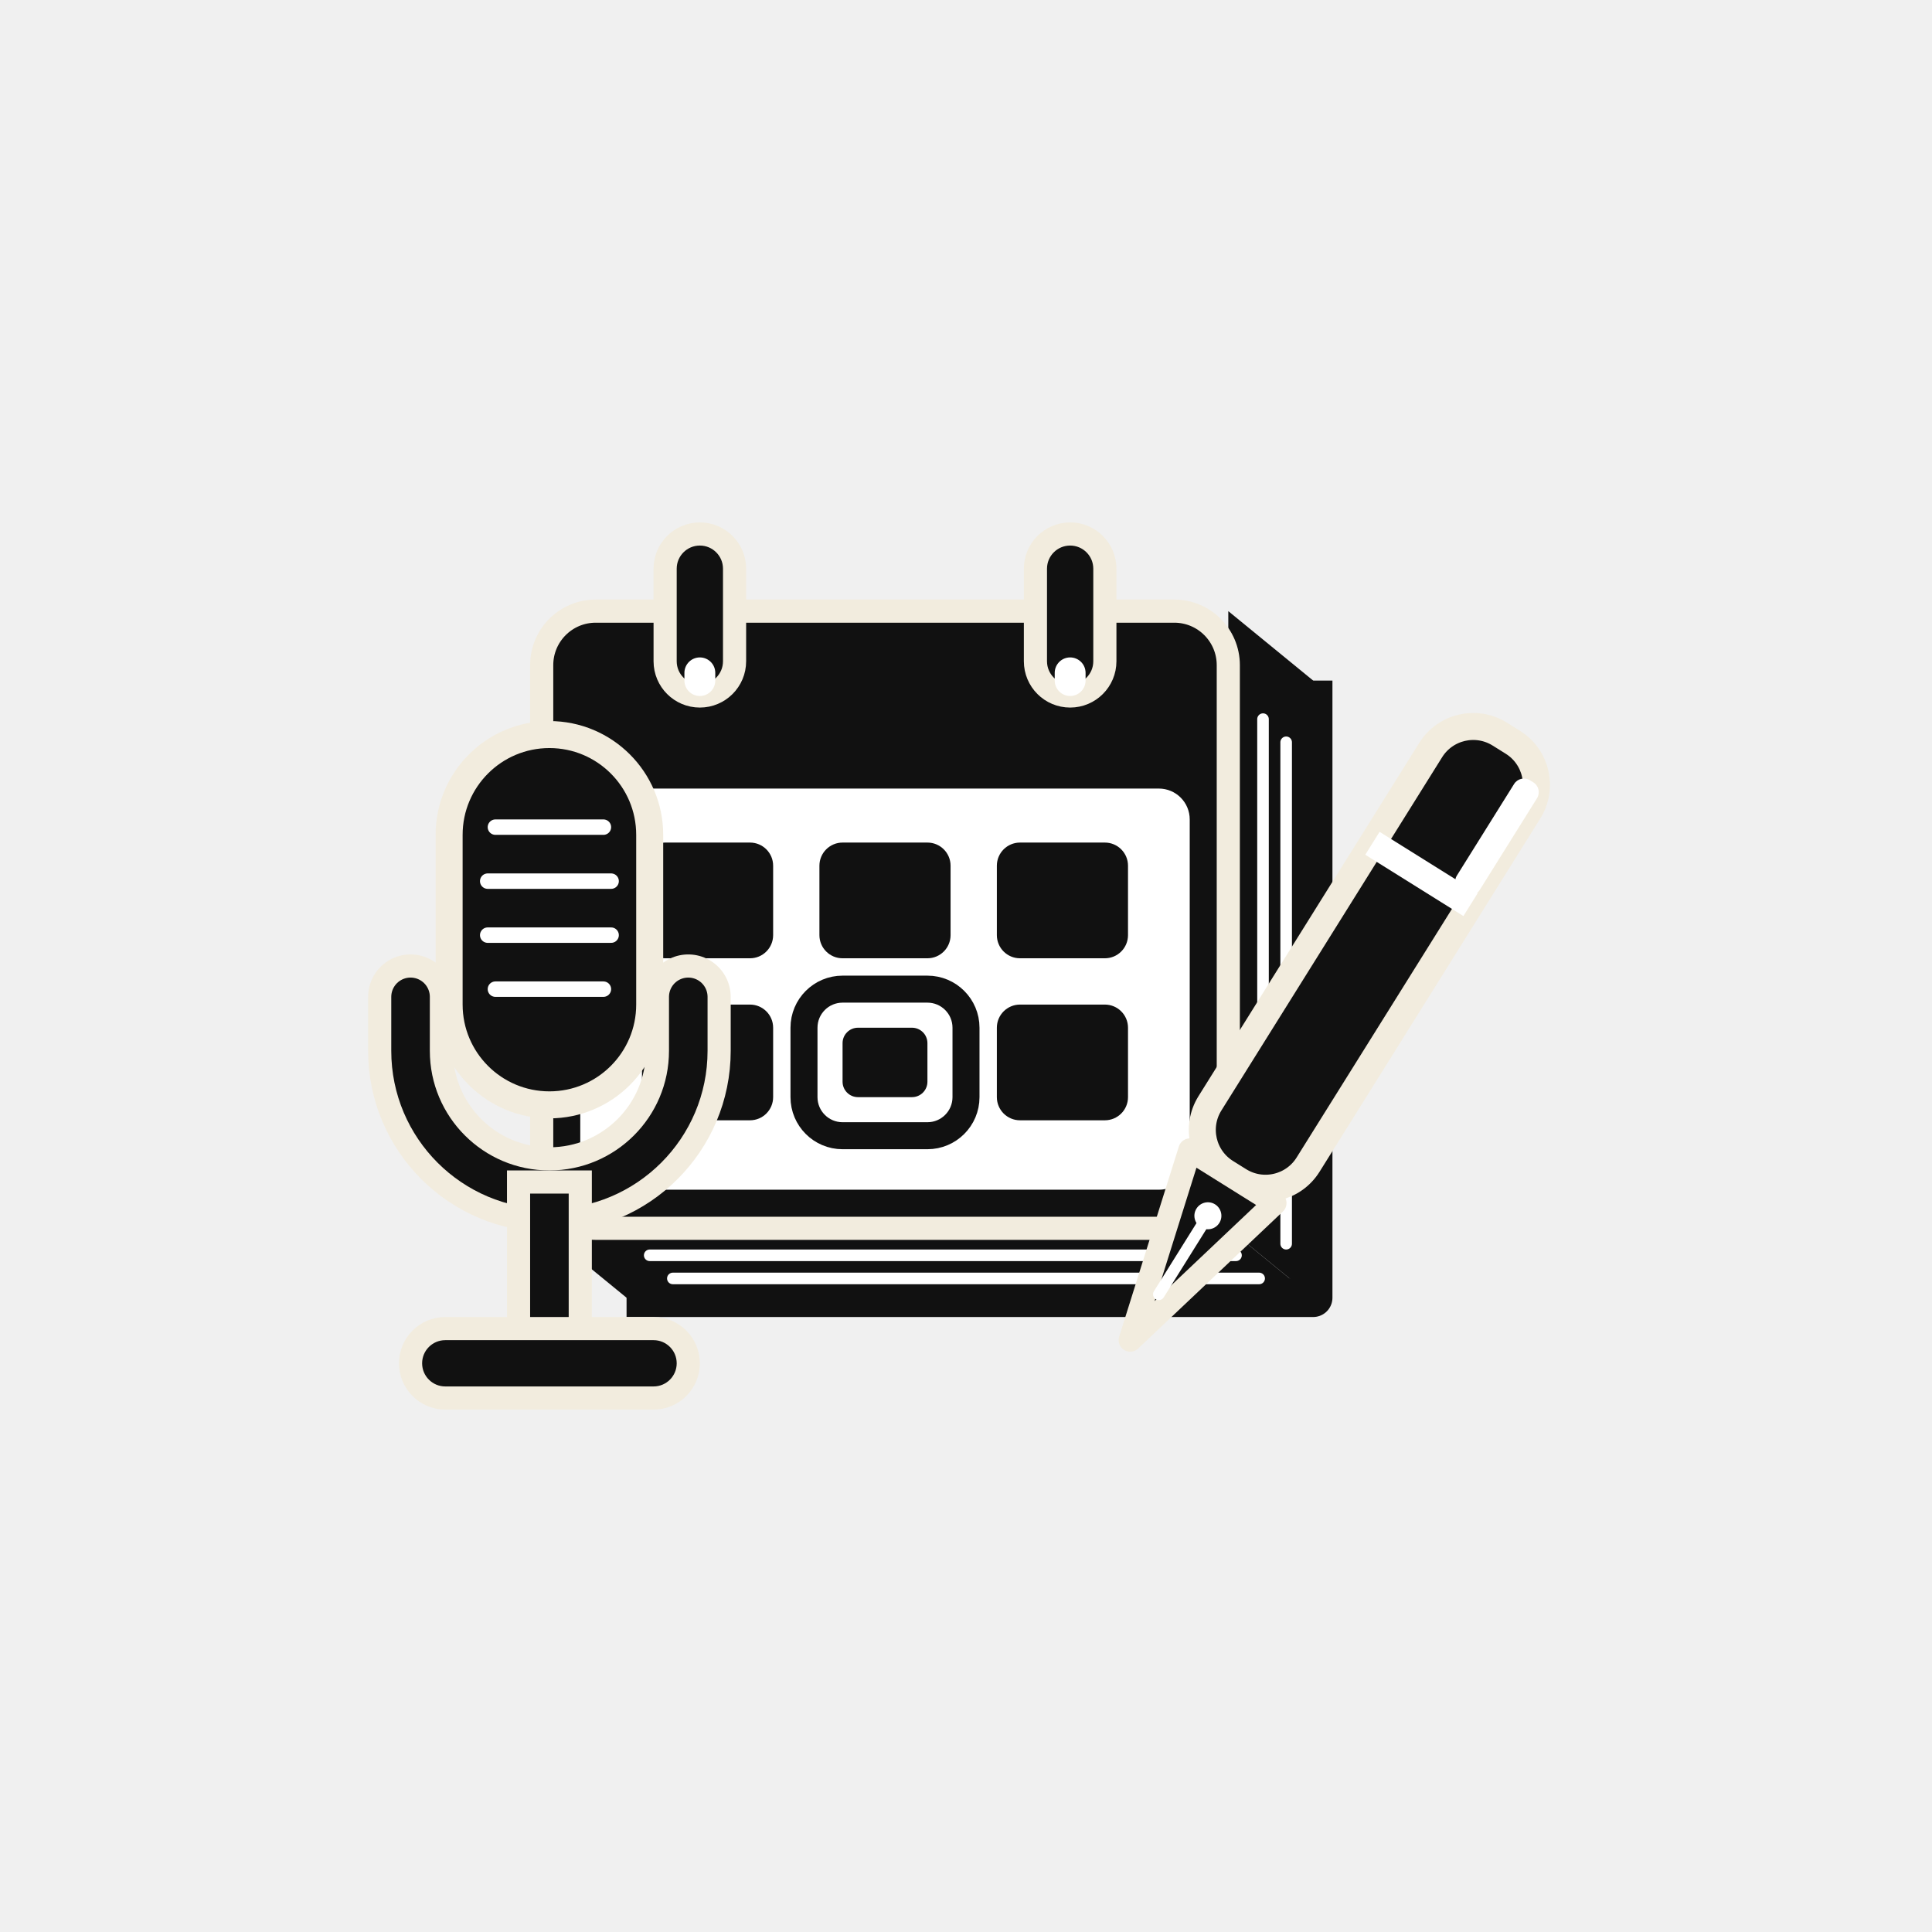
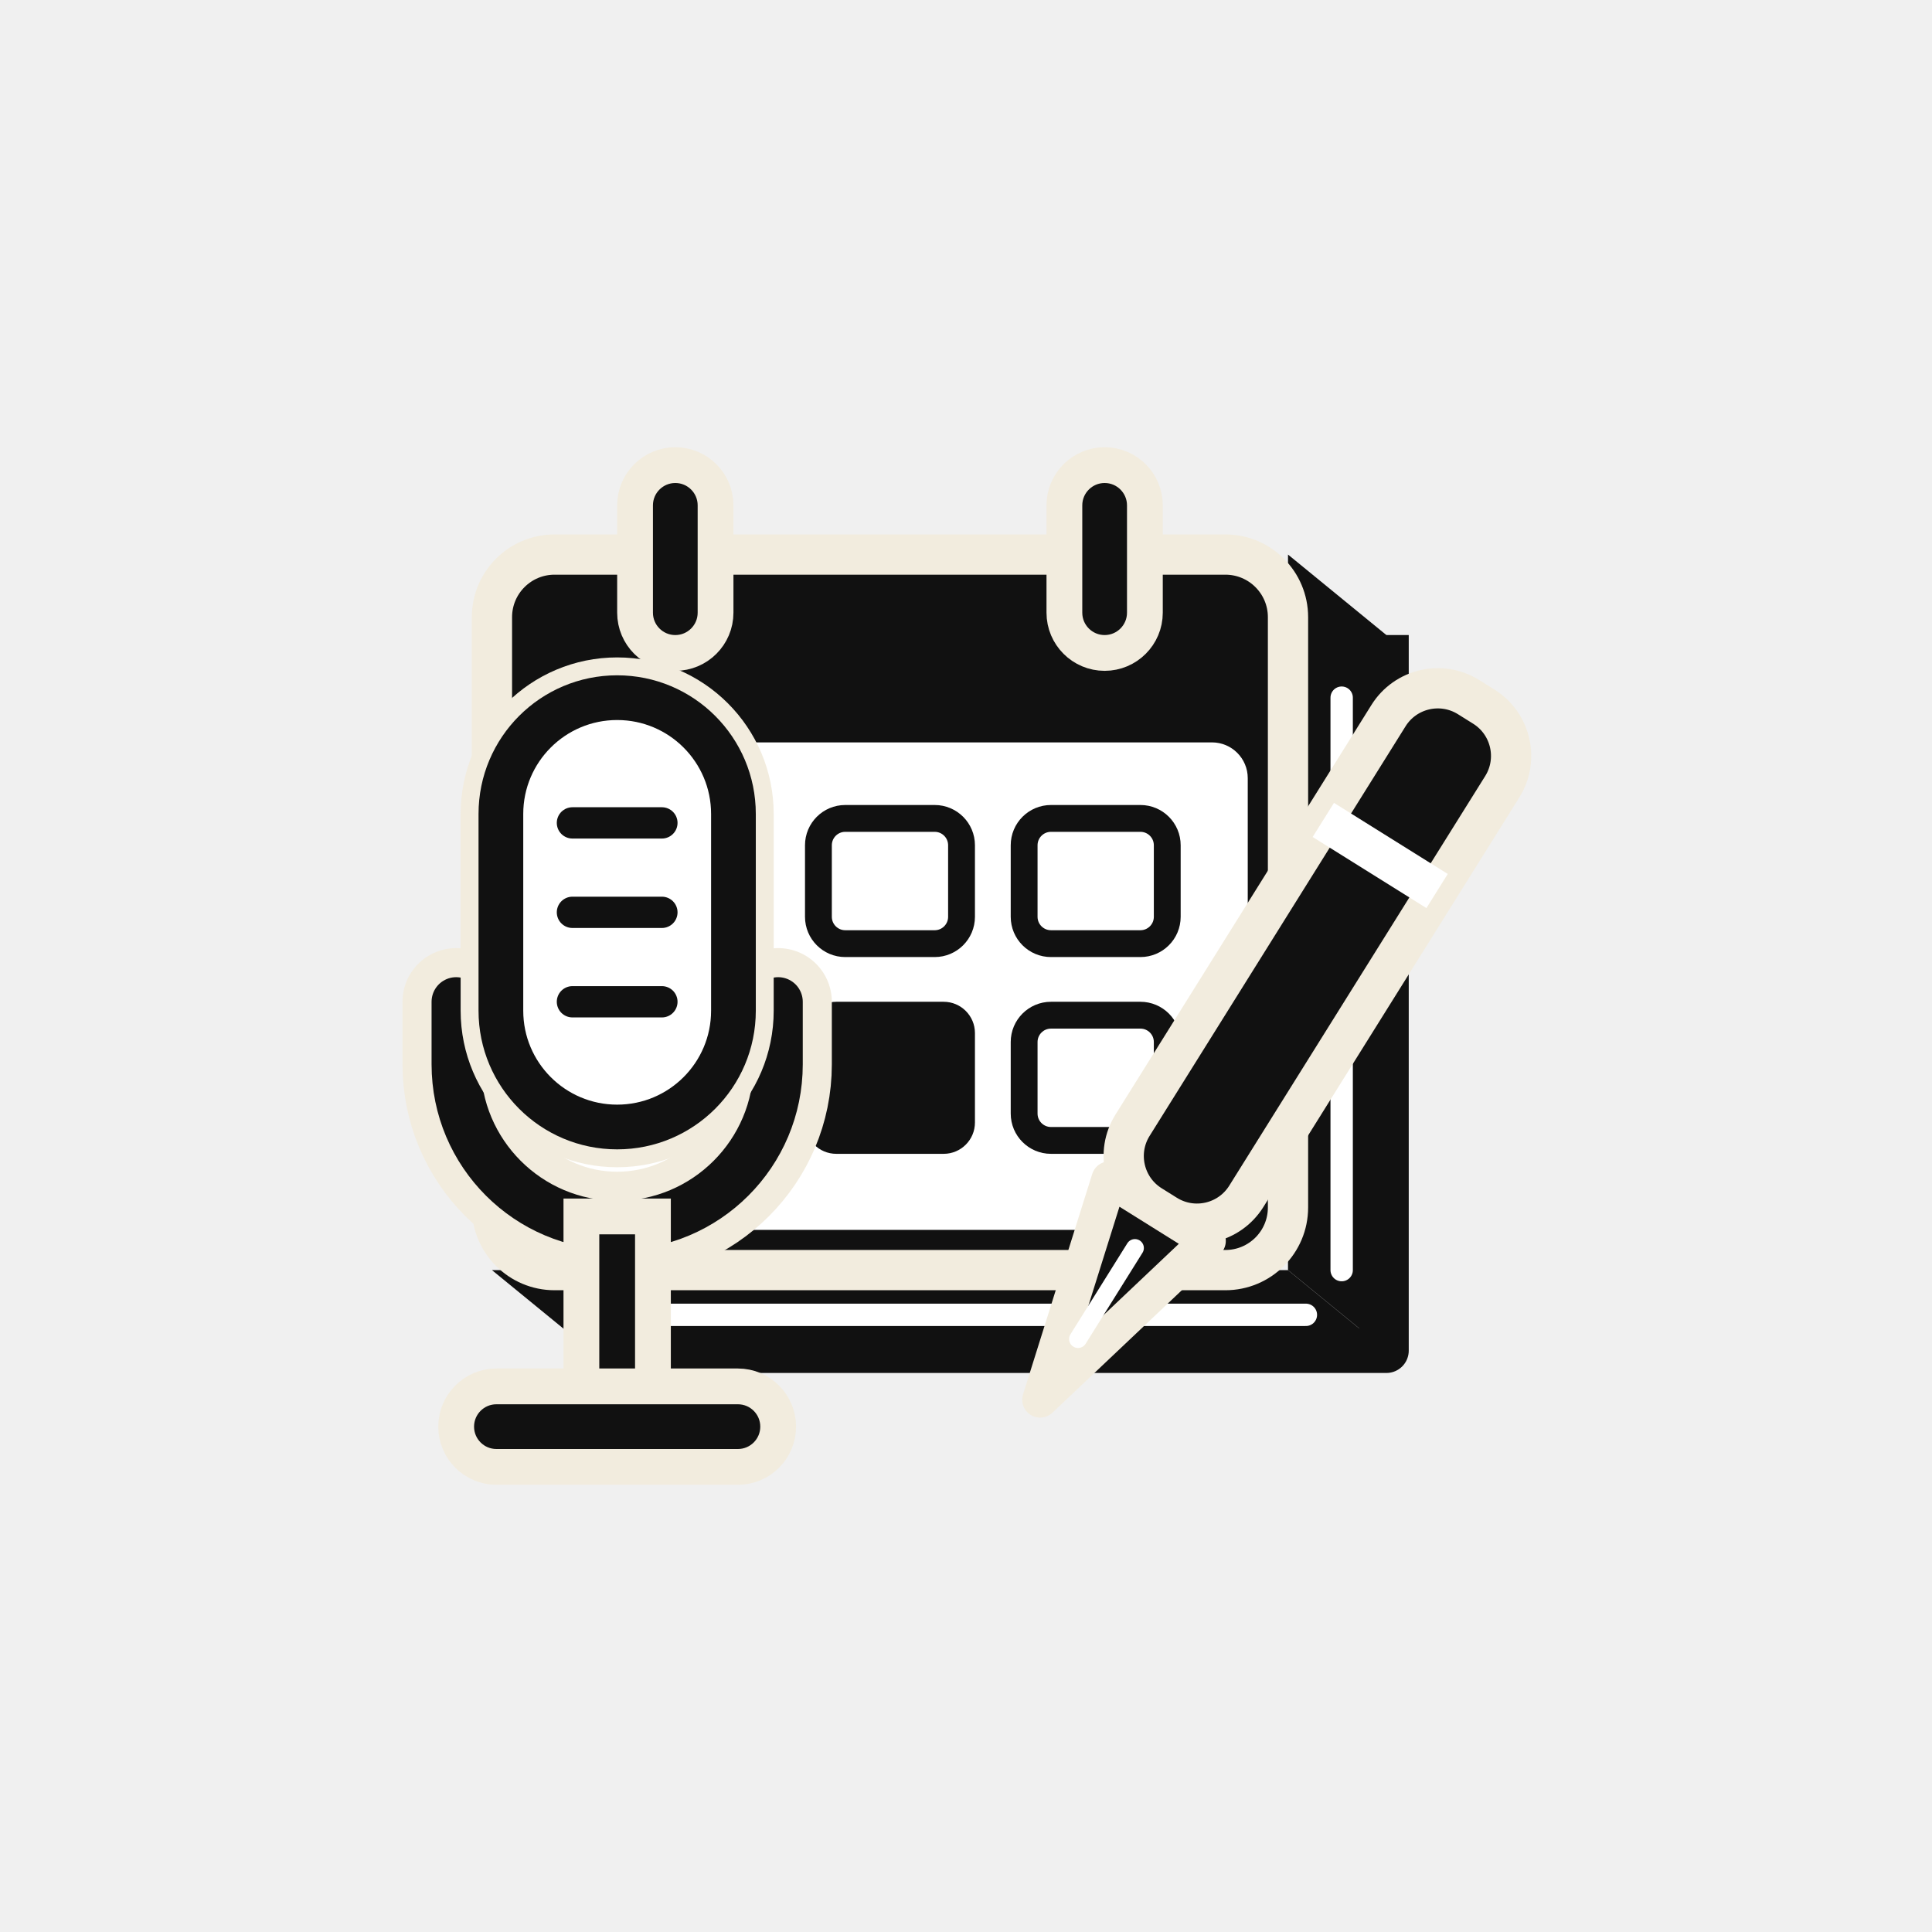
<svg xmlns="http://www.w3.org/2000/svg" viewBox="0 0 432 432" width="432" height="432">
-   <g transform="translate(216 216) scale(0.8625) translate(-222 -204)">
+   <g transform="translate(216 216) scale(1) translate(-218 -204)">
    <path d="M290 112 L312 130 L312 290 L290 272 Z" fill="#111111" />
    <path d="M112 272 L290 272 L312 290 L134 290 Z" fill="#111111" />
    <path d="M134 290 L312 290 L312 130" fill="none" stroke="#111111" stroke-width="10" stroke-linejoin="round" />
-     <g stroke="#FFFFFF" stroke-width="3" stroke-linecap="round" fill="none">
-       <line x1="140" y1="279" x2="292" y2="279" />
-       <line x1="146" y1="285" x2="298" y2="285" />
-       <line x1="299" y1="140" x2="299" y2="270" />
-       <line x1="305" y1="146" x2="305" y2="276" />
+     <g stroke="#FFFFFF" stroke-width="5" stroke-linecap="round" fill="none">
+       <line x1="146" y1="282" x2="294" y2="282" />
+       <line x1="302" y1="144" x2="302" y2="272" />
    </g>
-     <rect x="112" y="112" width="178" height="160" rx="14" fill="#111111" stroke="#F2ECDE" stroke-width="6" />
-     <rect x="122" y="158" width="158" height="104" rx="8" fill="#FFFFFF" />
-     <g fill="#111111">
-       <rect x="138" y="172" width="34" height="30" rx="6" />
-       <rect x="184" y="172" width="34" height="30" rx="6" />
-       <rect x="230" y="172" width="34" height="30" rx="6" />
-       <rect x="138" y="214" width="34" height="30" rx="6" />
-       <rect x="230" y="214" width="34" height="30" rx="6" />
+     <rect x="112" y="112" width="178" height="160" rx="14" fill="#111111" stroke="#F2ECDE" stroke-width="9" />
+     <rect x="121" y="154" width="160" height="109" rx="8" fill="#FFFFFF" />
+     <g fill="none" stroke="#111111" stroke-width="6">
+       <rect x="139" y="171" width="32" height="28" rx="6" />
+       <rect x="185" y="171" width="32" height="28" rx="6" />
+       <rect x="231" y="171" width="32" height="28" rx="6" />
+       <rect x="139" y="215" width="32" height="28" rx="6" />
+       <rect x="231" y="215" width="32" height="28" rx="6" />
    </g>
-     <rect x="180" y="210" width="42" height="38" rx="10" fill="none" stroke="#111111" stroke-width="7" />
-     <rect x="190" y="220" width="22" height="18" rx="4" fill="#111111" />
-     <rect x="144" y="92" width="18" height="42" rx="9" fill="#111111" stroke="#F2ECDE" stroke-width="6" />
-     <rect x="240" y="92" width="18" height="42" rx="9" fill="#111111" stroke="#F2ECDE" stroke-width="6" />
-     <rect x="149" y="124" width="8" height="10" rx="4" fill="#FFFFFF" />
-     <rect x="245" y="124" width="8" height="10" rx="4" fill="#FFFFFF" />
-     <path d="M78 212 v14 a36 36 0 0 0 72 0 v-14" fill="none" stroke="#F2ECDE" stroke-width="22" stroke-linecap="round" />
-     <path d="M78 212 v14 a36 36 0 0 0 72 0 v-14" fill="none" stroke="#111111" stroke-width="10" stroke-linecap="round" />
-     <rect x="106" y="260" width="16" height="44" fill="#111111" stroke="#F2ECDE" stroke-width="6" />
-     <rect x="78" y="298" width="72" height="18" rx="9" fill="#111111" stroke="#F2ECDE" stroke-width="6" />
-     <rect x="88" y="144" width="52" height="96" rx="26" fill="#111111" stroke="#F2ECDE" stroke-width="7" />
-     <g stroke="#FFFFFF" stroke-width="4" stroke-linecap="round">
-       <line x1="100" y1="168" x2="128" y2="168" />
-       <line x1="98" y1="182" x2="130" y2="182" />
-       <line x1="98" y1="196" x2="130" y2="196" />
-       <line x1="100" y1="210" x2="128" y2="210" />
+     <rect x="182" y="212" width="38" height="34" rx="7" fill="#111111" />
+     <rect x="144" y="92" width="18" height="42" rx="9" fill="#111111" stroke="#F2ECDE" stroke-width="8" />
+     <rect x="240" y="92" width="18" height="42" rx="9" fill="#111111" stroke="#F2ECDE" stroke-width="8" />
+     <g transform="translate(26 0)">
+       <path d="M78 212 v14 a36 36 0 0 0 72 0 v-14" fill="none" stroke="#F2ECDE" stroke-width="24" stroke-linecap="round" />
+       <path d="M78 212 v14 a36 36 0 0 0 72 0 v-14" fill="none" stroke="#111111" stroke-width="11" stroke-linecap="round" />
+       <rect x="106" y="260" width="16" height="44" fill="#111111" stroke="#F2ECDE" stroke-width="8" />
+       <rect x="78" y="298" width="72" height="18" rx="9" fill="#111111" stroke="#F2ECDE" stroke-width="8" />
+       <rect x="88" y="144" width="52" height="96" rx="26" fill="#F2ECDE" stroke="#F2ECDE" stroke-width="18" />
+       <rect x="88" y="144" width="52" height="96" rx="26" fill="#FFFFFF" stroke="#111111" stroke-width="10" />
+       <g stroke="#111111" stroke-width="7" stroke-linecap="round">
+         <line x1="104" y1="172" x2="124" y2="172" />
+         <line x1="104" y1="192" x2="124" y2="192" />
+         <line x1="104" y1="212" x2="124" y2="212" />
+       </g>
    </g>
-     <g transform="rotate(32 304 236)">
-       <rect x="290" y="128" width="30" height="134" rx="13" fill="#111111" stroke="#F2ECDE" stroke-width="7" />
-       <rect x="290" y="166" width="30" height="7" fill="#FFFFFF" />
-       <rect x="313" y="134" width="7" height="34" rx="3" fill="#FFFFFF" />
-       <path d="M292 262 L318 262 L305 312 Z" fill="#111111" stroke="#F2ECDE" stroke-width="6" stroke-linejoin="round" />
-       <line x1="305" y1="274" x2="305" y2="298" stroke="#FFFFFF" stroke-width="3" stroke-linecap="round" />
-       <circle cx="305" cy="274" r="3.5" fill="#FFFFFF" />
+     <g transform="translate(-30 0) rotate(32 304 236)">
+       <rect x="290" y="128" width="30" height="134" rx="13" fill="#111111" stroke="#F2ECDE" stroke-width="9" />
+       <rect x="290" y="164" width="30" height="9" fill="#FFFFFF" />
+       <path d="M292 262 L318 262 L305 312 Z" fill="#111111" stroke="#F2ECDE" stroke-width="8" stroke-linejoin="round" />
+       <line x1="305" y1="272" x2="305" y2="296" stroke="#FFFFFF" stroke-width="4" stroke-linecap="round" />
    </g>
  </g>
</svg>
